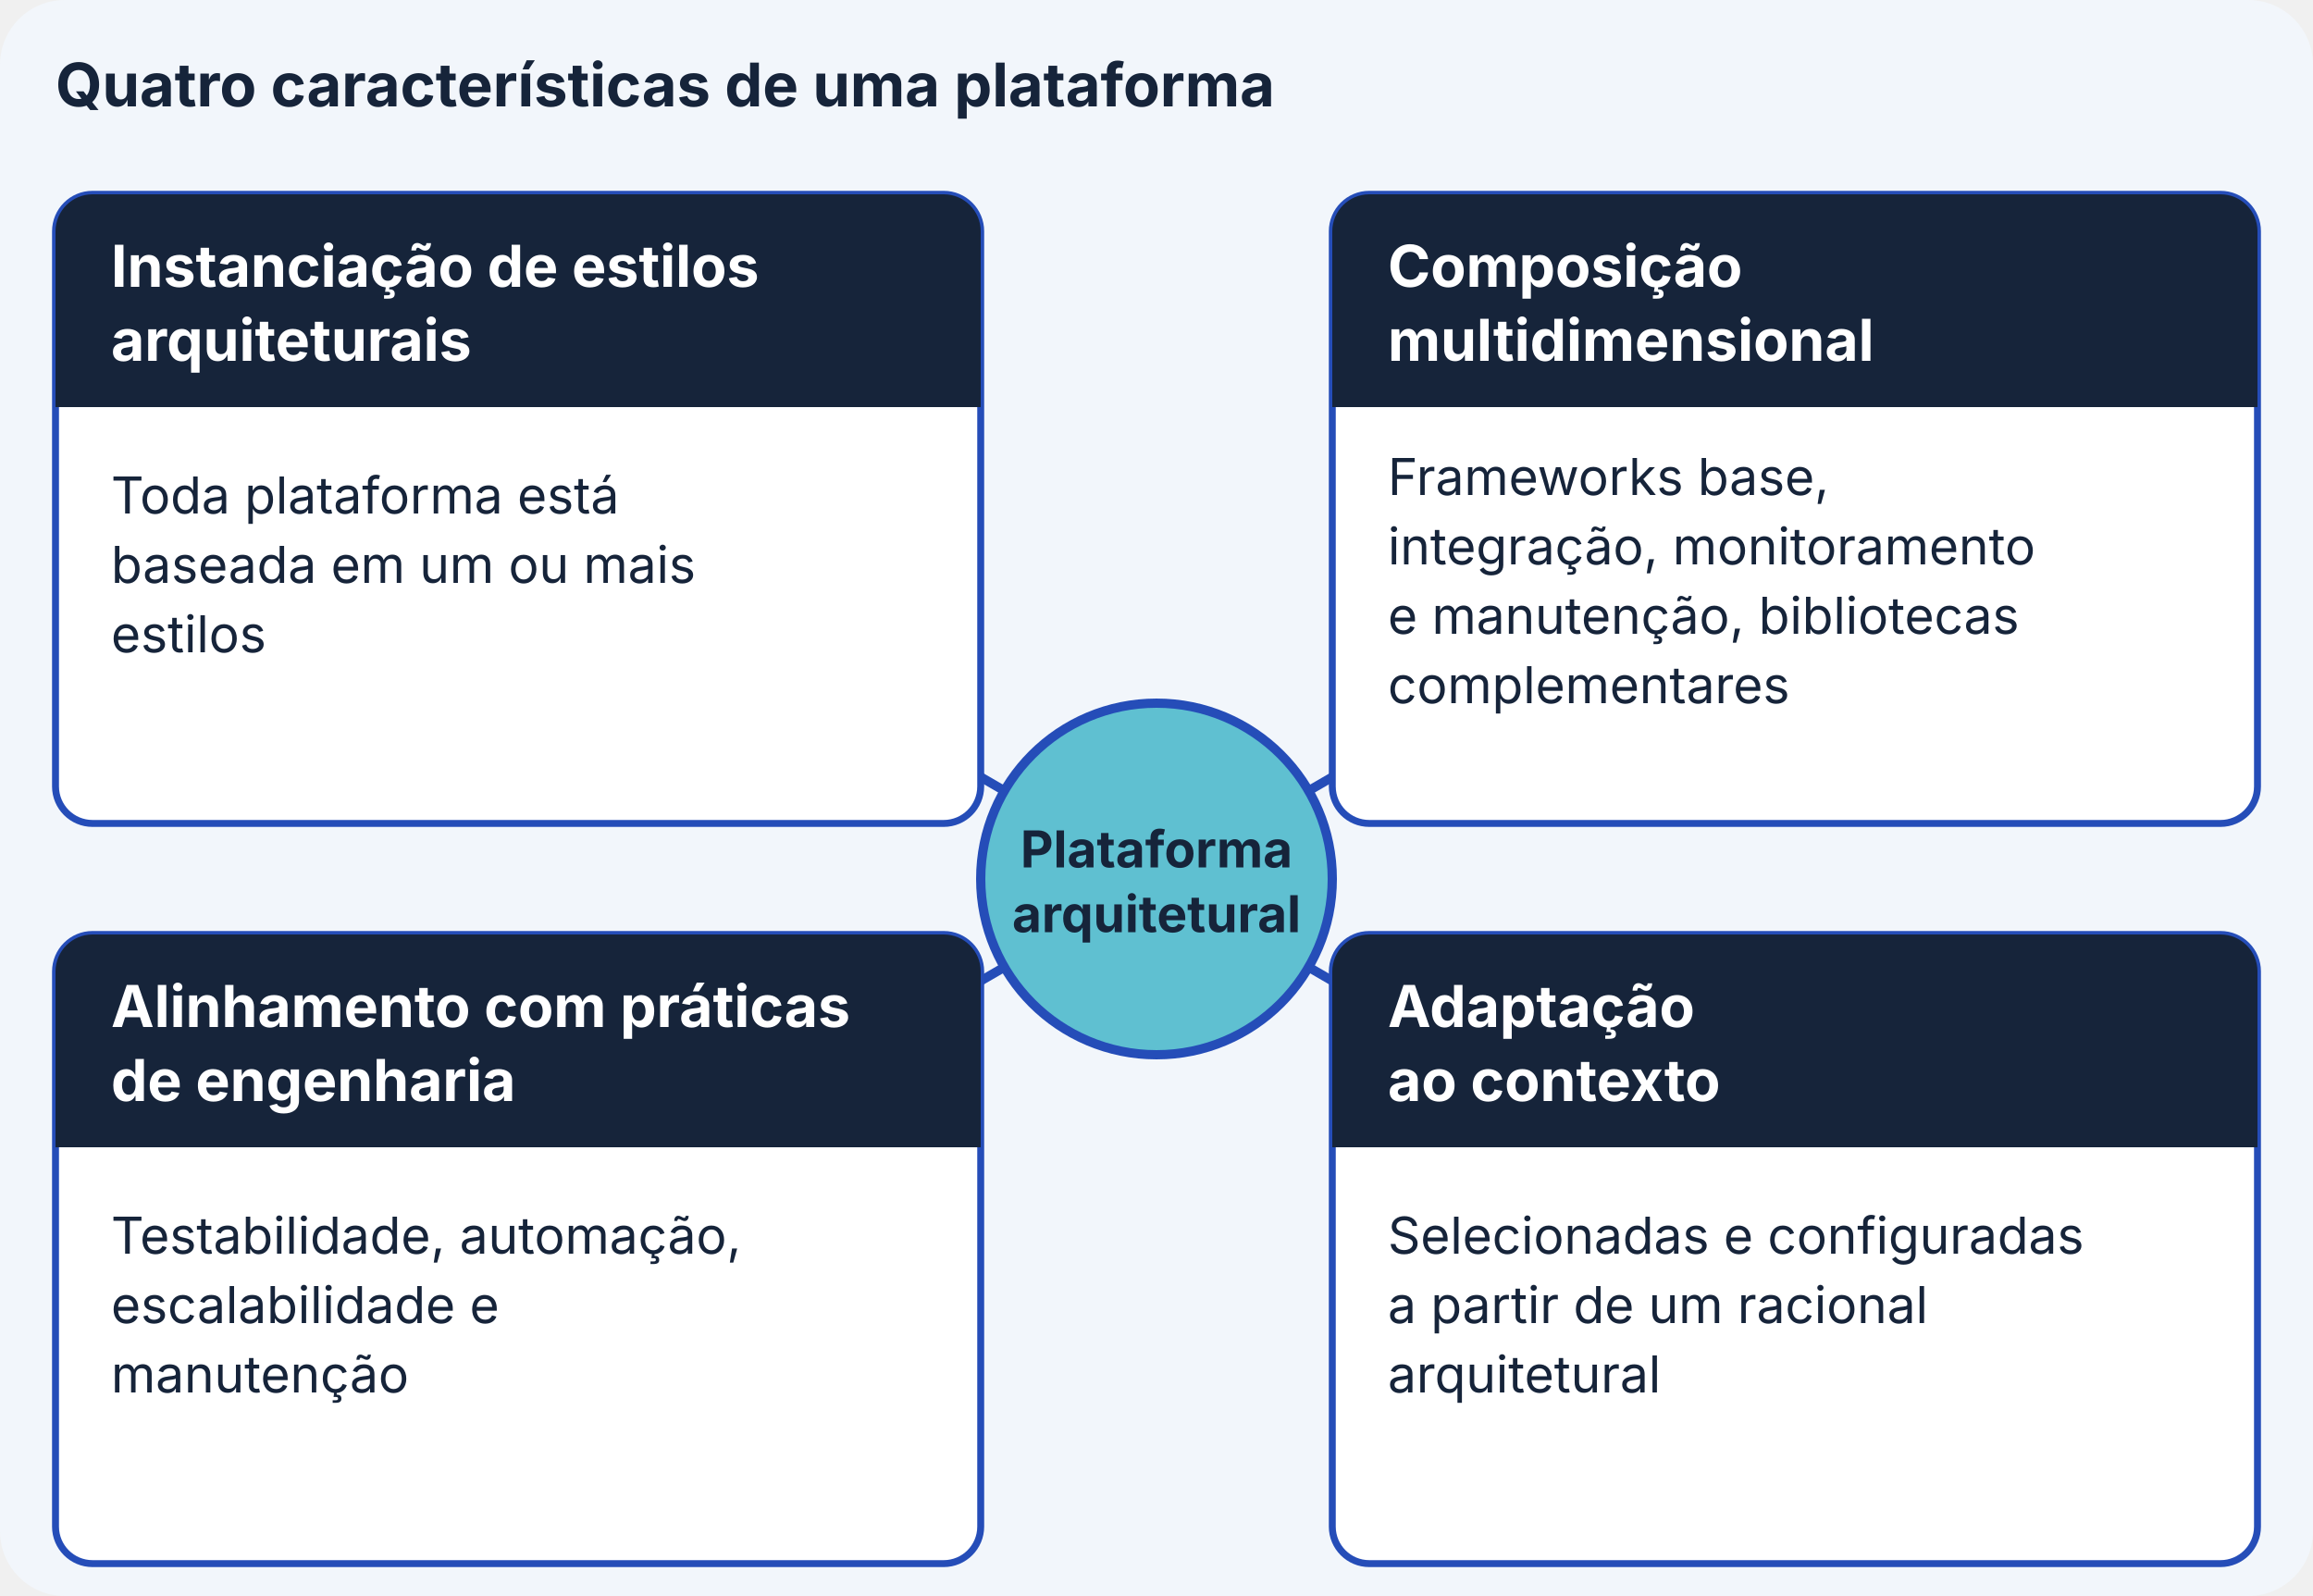
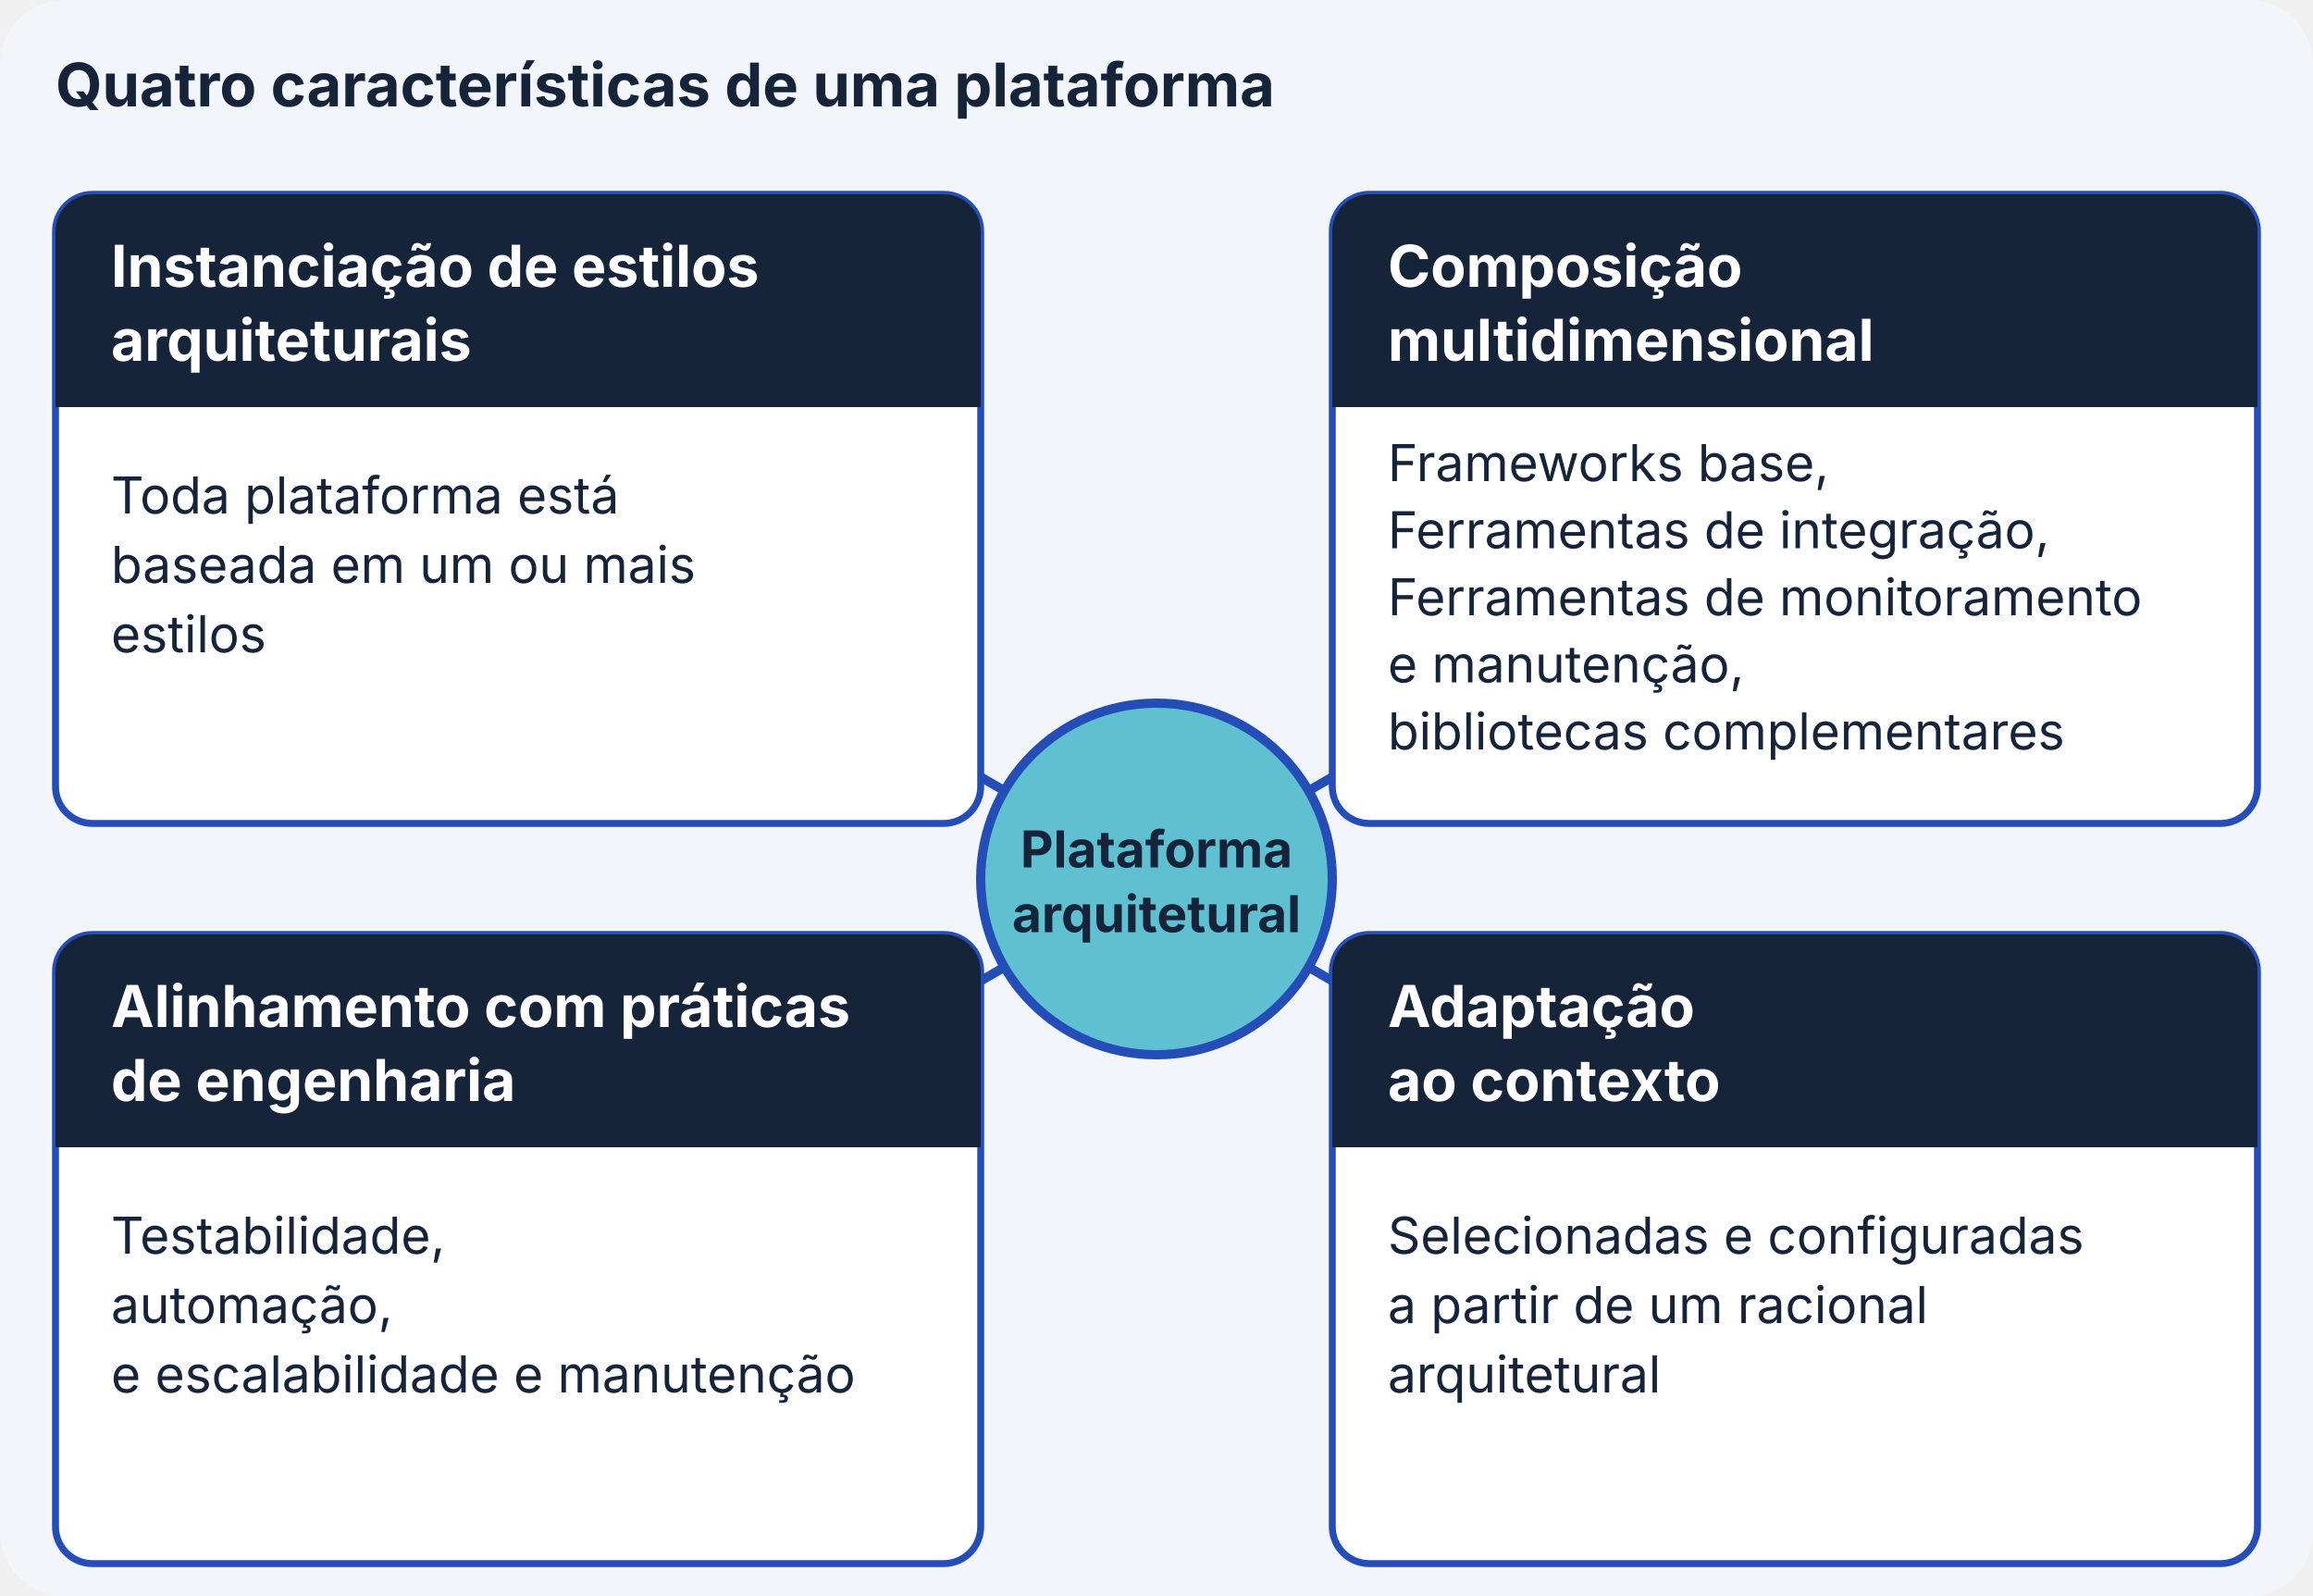
<svg xmlns="http://www.w3.org/2000/svg" viewBox="0 0 1000 690" role="img" aria-labelledby="title desc">
  <rect width="1000" height="690" rx="28" fill="#F2F6FB" />
  <g font-family="-apple-system,BlinkMacSystemFont,'Segoe UI',sans-serif" fill="#16243A">
    <text x="24" y="46" style="font-size:26px;font-weight:700">Quatro características de uma plataforma</text>
    <g stroke="#254DB8" stroke-width="4">
      <line x1="500" y1="380" x2="224" y2="220" />
      <line x1="500" y1="380" x2="776" y2="220" />
      <line x1="500" y1="380" x2="224" y2="540" />
      <line x1="500" y1="380" x2="776" y2="540" />
    </g>
    <circle cx="500" cy="380" r="76" fill="#5FC0D1" stroke="#254DB8" stroke-width="4" />
    <text x="500" y="375" text-anchor="middle" style="font-size:22px;font-weight:700">Plataforma</text>
    <text x="500" y="403" text-anchor="middle" style="font-size:22px;font-weight:700">arquitetural</text>
    <rect x="24" y="84" width="400" height="272" rx="16" fill="#FFFFFF" stroke="#254DB8" stroke-width="3" />
    <path d="M24,100 a16,16 0 0 1 16,-16 h368 a16,16 0 0 1 16,16 v76 h-400 z" fill="#16243A" />
    <text x="48" y="124" style="font-size:25px;font-weight:700" fill="#FFFFFF">Instanciação de estilos</text>
    <text x="48" y="156" style="font-size:25px;font-weight:700" fill="#FFFFFF">arquiteturais</text>
    <text x="48" y="222" style="font-size:22px">Toda plataforma está</text>
    <text x="48" y="252" style="font-size:22px">baseada em um ou mais</text>
    <text x="48" y="282" style="font-size:22px">estilos</text>
    <rect x="576" y="84" width="400" height="272" rx="16" fill="#FFFFFF" stroke="#254DB8" stroke-width="3" />
    <path d="M576,100 a16,16 0 0 1 16,-16 h368 a16,16 0 0 1 16,16 v76 h-400 z" fill="#16243A" />
    <text x="600" y="124" style="font-size:25px;font-weight:700" fill="#FFFFFF">Composição</text>
    <text x="600" y="156" style="font-size:25px;font-weight:700" fill="#FFFFFF">multidimensional</text>
-     <text x="600" y="214" style="font-size:22px">Frameworks base,</text>
-     <text x="600" y="244" style="font-size:22px">integração, monitoramento</text>
-     <text x="600" y="274" style="font-size:22px">e manutenção, bibliotecas</text>
-     <text x="600" y="304" style="font-size:22px">complementares</text>
+     <text x="600" y="208" style="font-size:22px">Frameworks base,</text>
+     <text x="600" y="237" style="font-size:22px">Ferramentas de integração,</text>
+     <text x="600" y="266" style="font-size:22px">Ferramentas de monitoramento</text>
+     <text x="600" y="295" style="font-size:22px">e manutenção,</text>
+     <text x="600" y="324" style="font-size:22px">bibliotecas complementares</text>
    <rect x="24" y="404" width="400" height="272" rx="16" fill="#FFFFFF" stroke="#254DB8" stroke-width="3" />
    <path d="M24,420 a16,16 0 0 1 16,-16 h368 a16,16 0 0 1 16,16 v76 h-400 z" fill="#16243A" />
    <text x="48" y="444" style="font-size:25px;font-weight:700" fill="#FFFFFF">Alinhamento com práticas</text>
    <text x="48" y="476" style="font-size:25px;font-weight:700" fill="#FFFFFF">de engenharia</text>
-     <text x="48" y="542" style="font-size:22px">Testabilidade, automação,</text>
-     <text x="48" y="572" style="font-size:22px">escalabilidade e</text>
-     <text x="48" y="602" style="font-size:22px">manutenção</text>
+     <text x="48" y="542" style="font-size:22px">Testabilidade,</text>
+     <text x="48" y="572" style="font-size:22px">automação,</text>
+     <text x="48" y="602" style="font-size:22px">e escalabilidade e manutenção</text>
    <rect x="576" y="404" width="400" height="272" rx="16" fill="#FFFFFF" stroke="#254DB8" stroke-width="3" />
    <path d="M576,420 a16,16 0 0 1 16,-16 h368 a16,16 0 0 1 16,16 v76 h-400 z" fill="#16243A" />
    <text x="600" y="444" style="font-size:25px;font-weight:700" fill="#FFFFFF">Adaptação</text>
    <text x="600" y="476" style="font-size:25px;font-weight:700" fill="#FFFFFF">ao contexto</text>
    <text x="600" y="542" style="font-size:22px">Selecionadas e configuradas</text>
    <text x="600" y="572" style="font-size:22px">a partir de um racional</text>
    <text x="600" y="602" style="font-size:22px">arquitetural</text>
  </g>
</svg>
